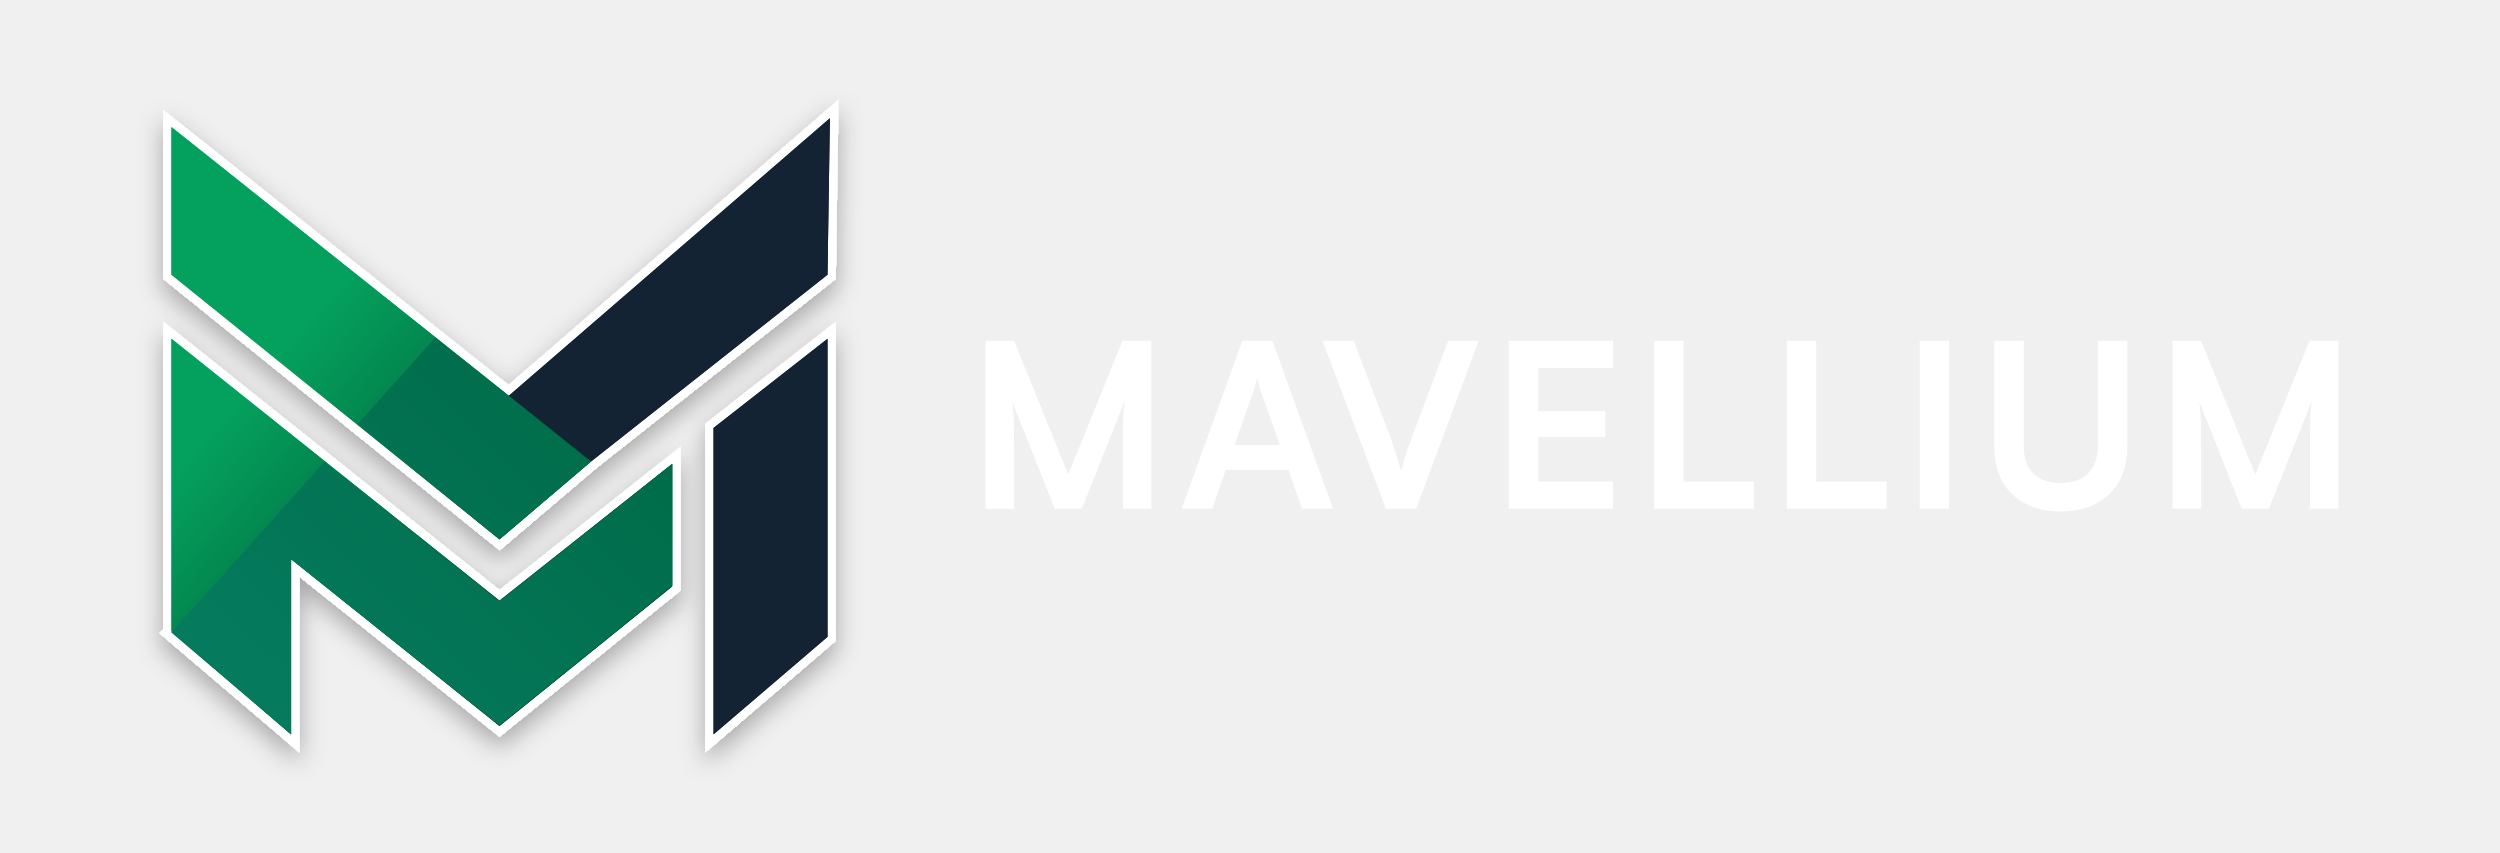
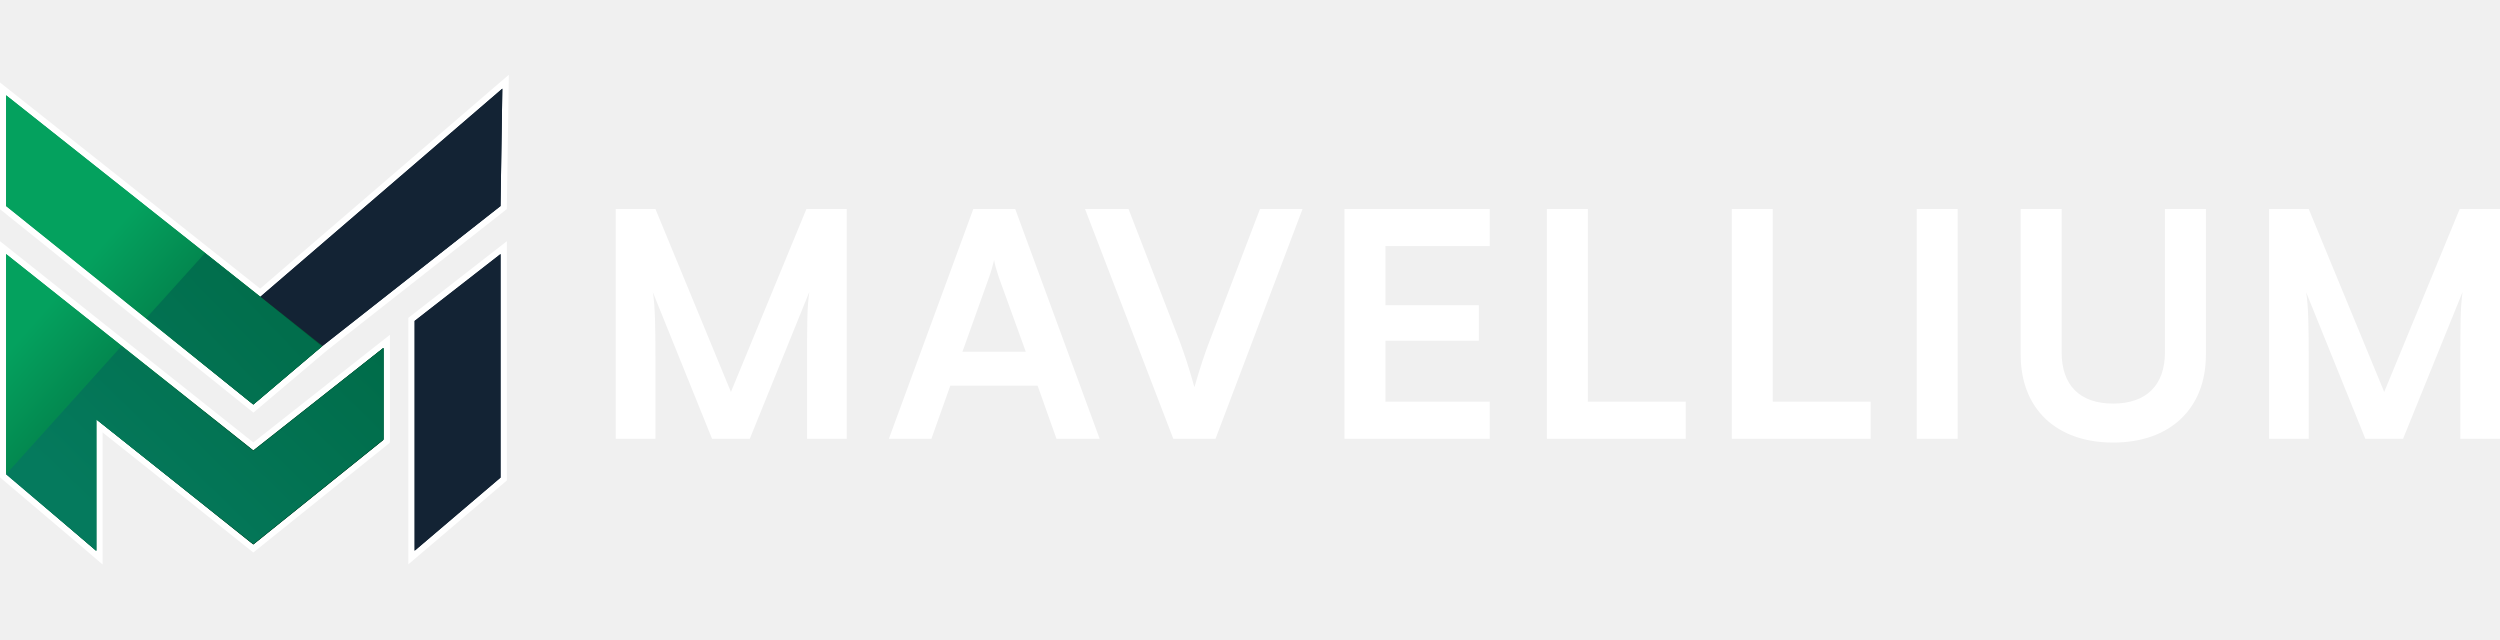
- <svg xmlns="http://www.w3.org/2000/svg" width="1003" height="342" viewBox="0 0 1003 342" fill="none">
-   <g filter="url(#filter0_d_55_4)">
-     <path d="M200.395 240.979L269.543 186.215V186.31L269.755 186.142V235.048L269.543 235.219V235.391L200.395 291.272L146.948 248.426L116.807 224.378V294.625L116.747 294.573V294.625L111.821 290.377L68.789 253.721L69.016 253.468L68.789 253.273V135.923L200.395 240.979ZM332 255.508L286.273 294.625V171.687L332 135.923V255.508ZM332 110.218L237.199 185.098L200.395 216.391L68.789 110.218V50.984L204.143 158.773L332.953 47.428L332 110.218Z" fill="url(#paint0_linear_55_4)" />
-     <path d="M200.395 240.979L198.303 243.599L200.387 245.262L202.477 243.607L200.395 240.979ZM269.543 186.215H272.896V179.284L267.462 183.588L269.543 186.215ZM269.543 186.31H266.191V193.25L271.627 188.936L269.543 186.31ZM269.755 186.142H273.108V179.203L267.671 183.516L269.755 186.142ZM269.755 235.048L271.858 237.659L273.108 236.652V235.048H269.755ZM269.543 235.219L267.44 232.608L266.191 233.614V235.219H269.543ZM269.543 235.391L271.651 237.998L272.896 236.992V235.391H269.543ZM200.395 291.272L198.298 293.888L200.403 295.575L202.502 293.879L200.395 291.272ZM146.949 248.426L149.046 245.81L149.042 245.807L149.039 245.805L146.949 248.426ZM116.808 224.378L118.899 221.757L113.455 217.414V224.378H116.808ZM116.808 294.625L114.629 297.173L120.16 301.902V294.625H116.808ZM116.747 294.573L118.926 292.025L113.394 287.295V294.573H116.747ZM116.747 294.625L114.558 297.164L120.1 301.942V294.625H116.747ZM111.821 290.377L114.01 287.838L114.003 287.831L113.995 287.825L111.821 290.377ZM68.789 253.721L66.291 251.486L64 254.046L66.615 256.273L68.789 253.721ZM69.016 253.468L71.514 255.704L73.793 253.158L71.204 250.928L69.016 253.468ZM68.789 253.273H65.437V254.81L66.602 255.813L68.789 253.273ZM68.789 135.923L70.881 133.303L65.437 128.957V135.923H68.789ZM332 255.508L334.18 258.056L335.353 257.052V255.508H332ZM286.273 294.625H282.92V301.905L288.452 297.172L286.273 294.625ZM286.273 171.687L284.207 169.046L282.92 170.053V171.687H286.273ZM332 135.923H335.353V129.045L329.935 133.282L332 135.923ZM332 110.218L334.079 112.849L335.329 111.861L335.353 110.269L332 110.218ZM237.2 185.098L235.122 182.467L235.074 182.505L235.028 182.544L237.2 185.098ZM200.395 216.391L198.29 219.001L200.451 220.744L202.567 218.946L200.395 216.391ZM68.789 110.218H65.437V111.821L66.684 112.827L68.789 110.218ZM68.789 50.984L70.878 48.362L65.437 44.029V50.984H68.789ZM204.143 158.773L202.055 161.396L204.231 163.129L206.336 161.31L204.143 158.773ZM332.953 47.428L336.306 47.478L336.419 40L330.761 44.891L332.953 47.428ZM200.395 240.979L202.477 243.607L271.625 188.844L269.543 186.215L267.462 183.588L198.314 238.351L200.395 240.979ZM269.543 186.215H266.191V186.31H269.543H272.896V186.215H269.543ZM269.543 186.31L271.627 188.936L271.838 188.769L269.755 186.142L267.671 183.516L267.459 183.684L269.543 186.31ZM269.755 186.142H266.402V235.048H269.755H273.108V186.142H269.755ZM269.755 235.048L267.651 232.438L267.44 232.608L269.543 235.219L271.647 237.829L271.858 237.659L269.755 235.048ZM269.543 235.219H266.191V235.391H269.543H272.896V235.219H269.543ZM269.543 235.391L267.436 232.783L198.288 288.664L200.395 291.272L202.502 293.879L271.651 237.998L269.543 235.391ZM200.395 291.272L202.492 288.656L149.046 245.81L146.949 248.426L144.852 251.041L198.298 293.888L200.395 291.272ZM146.949 248.426L149.039 245.805L118.899 221.757L116.808 224.378L114.716 226.999L144.857 251.046L146.949 248.426ZM116.808 224.378H113.455V294.625H116.808H120.16V224.378H116.808ZM116.808 294.625L118.986 292.077L118.926 292.025L116.747 294.573L114.568 297.121L114.629 297.173L116.808 294.625ZM116.747 294.573H113.394V294.625H116.747H120.1V294.573H116.747ZM116.747 294.625L118.937 292.086L114.01 287.838L111.821 290.377L109.632 292.916L114.558 297.164L116.747 294.625ZM111.821 290.377L113.995 287.825L70.964 251.169L68.789 253.721L66.615 256.273L109.647 292.929L111.821 290.377ZM68.789 253.721L71.288 255.957L71.514 255.704L69.016 253.468L66.518 251.232L66.291 251.486L68.789 253.721ZM69.016 253.468L71.204 250.928L70.977 250.733L68.789 253.273L66.602 255.813L66.828 256.009L69.016 253.468ZM68.789 253.273H72.142V135.923H68.789H65.437V253.273H68.789ZM68.789 135.923L66.698 138.543L198.303 243.599L200.395 240.979L202.487 238.359L70.881 133.303L68.789 135.923ZM332 255.508L329.821 252.961L284.093 292.077L286.273 294.625L288.452 297.172L334.18 258.056L332 255.508ZM286.273 294.625H289.626V171.687H286.273H282.92V294.625H286.273ZM286.273 171.687L288.338 174.328L334.066 138.564L332 135.923L329.935 133.282L284.207 169.046L286.273 171.687ZM332 135.923H328.648V255.508H332H335.353V135.923H332ZM332 110.218L329.922 107.587L235.122 182.467L237.2 185.098L239.278 187.729L334.079 112.849L332 110.218ZM237.2 185.098L235.028 182.544L198.223 213.838L200.395 216.391L202.567 218.946L239.372 187.652L237.2 185.098ZM200.395 216.391L202.5 213.782L70.894 107.609L68.789 110.218L66.684 112.827L198.29 219.001L200.395 216.391ZM68.789 110.218H72.142V50.984H68.789H65.437V110.218H68.789ZM68.789 50.984L66.701 53.607L202.055 161.396L204.143 158.773L206.232 156.151L70.878 48.362L68.789 50.984ZM204.143 158.773L206.336 161.31L335.146 49.964L332.953 47.428L330.761 44.891L201.951 156.237L204.143 158.773ZM332.953 47.428L329.601 47.377L328.648 110.167L332 110.218L335.353 110.269L336.306 47.478L332.953 47.428Z" fill="white" />
-     <path d="M237.2 185.098L201.284 161.245L332.954 47.428L332.001 110.218L237.2 185.098Z" fill="#132334" />
-     <path d="M68.789 253.273V135.923L200.395 240.979L269.543 186.216V235.391L200.395 291.272L116.747 224.215V294.625L68.789 253.273Z" fill="url(#paint1_linear_55_4)" />
-     <path d="M68.789 110.218V50.984L237.2 185.098L200.395 216.391L68.789 110.218Z" fill="url(#paint2_linear_55_4)" />
-     <path d="M68.789 253.721L116.807 294.625V224.378L200.395 291.068L269.754 235.048V186.143L200.395 241.273L130.145 185.253L68.789 253.721Z" fill="url(#paint3_linear_55_4)" />
-     <path d="M332 135.923L286.272 171.687V294.625L332 255.508V135.923Z" fill="#132334" />
-     <path d="M174.607 135.458L143.484 170.137L200.395 216.375L236.853 185.253L174.607 135.458Z" fill="url(#paint4_linear_55_4)" />
-     <path d="M237.2 185.098L201.284 161.245L332.954 47.428L332.001 110.218L237.2 185.098Z" fill="#132334" />
-     <path d="M68.789 253.273V135.923L200.395 240.979L269.543 186.216V235.391L200.395 291.272L116.747 224.215V294.625L68.789 253.273Z" fill="url(#paint5_linear_55_4)" />
-     <path d="M68.789 110.218V50.984L237.2 185.098L200.395 216.391L68.789 110.218Z" fill="url(#paint6_linear_55_4)" />
-     <path d="M68.789 253.721L116.807 294.625V224.378L200.395 291.068L269.754 235.048V186.143L200.395 241.273L130.145 185.253L68.789 253.721Z" fill="url(#paint7_linear_55_4)" />
-     <path d="M332 135.923L286.272 171.687V294.625L332 255.508V135.923Z" fill="#132334" />
-     <path d="M174.607 135.458L143.484 170.137L200.395 216.375L236.853 185.253L174.607 135.458Z" fill="url(#paint8_linear_55_4)" />
+ <svg xmlns="http://www.w3.org/2000/svg" width="219" height="56" viewBox="0 0 219 56" fill="none">
+   <g clip-path="url(#clip0_247_467)">
+     <path d="M22.191 39.459L33.57 30.491V30.507L33.605 30.479V38.487L33.57 38.515V38.544L22.191 47.694L13.396 40.678L8.435 36.74V48.243L8.425 48.234V48.243L7.615 47.547L0.533 41.545L0.57 41.504L0.533 41.472V22.256L22.191 39.459ZM43.849 41.837L36.324 48.243V28.113L43.849 22.256V41.837ZM43.849 18.047L28.248 30.308L22.191 35.432L0.533 18.047V8.348L22.808 25.998L44.005 7.766L43.849 18.047Z" fill="url(#paint0_linear_247_467)" />
+     <path d="M22.19 39.458L21.846 39.887L22.189 40.16L22.533 39.889L22.19 39.458ZM33.569 30.491H34.121V29.356L33.227 30.061L33.569 30.491ZM33.569 30.507H33.018V31.643L33.912 30.937L33.569 30.507ZM33.604 30.479H34.156V29.343L33.261 30.049L33.604 30.479ZM33.604 38.487L33.95 38.915L34.156 38.75V38.487H33.604ZM33.569 38.515L33.223 38.088L33.018 38.252V38.515H33.569ZM33.569 38.543L33.916 38.97L34.121 38.806V38.543H33.569ZM22.19 47.694L21.845 48.122L22.191 48.398L22.537 48.12L22.19 47.694ZM13.395 40.678L13.74 40.249L13.739 40.249L13.739 40.249L13.395 40.678ZM8.435 36.74L8.779 36.311L7.883 35.6V36.74H8.435ZM8.435 48.242L8.076 48.66L8.986 49.434V48.242H8.435ZM8.424 48.234L8.783 47.817L7.873 47.042V48.234H8.424ZM8.424 48.242L8.064 48.658L8.976 49.441V48.242H8.424ZM7.614 47.547L7.974 47.131L7.973 47.13L7.972 47.129L7.614 47.547ZM0.532 41.545L0.121 41.179L-0.256 41.598L0.174 41.963L0.532 41.545ZM0.57 41.503L0.981 41.87L1.356 41.453L0.93 41.087L0.57 41.503ZM0.532 41.471H-0.019V41.723L0.172 41.887L0.532 41.471ZM0.532 22.256L0.877 21.827L-0.019 21.116V22.256H0.532ZM43.848 41.837L44.206 42.255L44.4 42.09V41.837H43.848ZM36.323 48.242H35.771V49.435L36.681 48.66L36.323 48.242ZM36.323 28.112L35.983 27.68L35.771 27.845V28.112H36.323ZM43.848 22.256H44.4V21.13L43.508 21.824L43.848 22.256ZM43.848 18.047L44.19 18.478L44.395 18.316L44.4 18.056L43.848 18.047ZM28.247 30.308L27.905 29.878L27.897 29.884L27.889 29.89L28.247 30.308ZM22.19 35.432L21.844 35.86L22.199 36.145L22.547 35.851L22.19 35.432ZM0.532 18.047H-0.019V18.31L0.186 18.474L0.532 18.047ZM0.532 8.348L0.876 7.919L-0.019 7.209V8.348H0.532ZM22.807 25.998L22.463 26.427L22.821 26.711L23.168 26.413L22.807 25.998ZM44.005 7.766L44.556 7.774L44.575 6.55L43.644 7.35L44.005 7.766ZM22.19 39.458L22.533 39.889L33.912 30.922L33.569 30.491L33.227 30.061L21.848 39.028L22.19 39.458ZM33.569 30.491H33.018V30.507H33.569H34.121V30.491H33.569ZM33.569 30.507L33.912 30.937L33.947 30.909L33.604 30.479L33.261 30.049L33.227 30.077L33.569 30.507ZM33.604 30.479H33.053V38.487H33.604H34.156V30.479H33.604ZM33.604 38.487L33.258 38.06L33.223 38.088L33.569 38.515L33.916 38.943L33.95 38.915L33.604 38.487ZM33.569 38.515H33.018V38.543H33.569H34.121V38.515H33.569ZM33.569 38.543L33.223 38.116L21.843 47.267L22.19 47.694L22.537 48.12L33.916 38.97L33.569 38.543ZM22.19 47.694L22.535 47.265L13.74 40.249L13.395 40.678L13.05 41.106L21.845 48.122L22.19 47.694ZM13.395 40.678L13.739 40.249L8.779 36.311L8.435 36.74L8.09 37.169L13.05 41.107L13.395 40.678ZM8.435 36.74H7.883V48.242H8.435H8.986V36.74H8.435ZM8.435 48.242L8.793 47.825L8.783 47.817L8.424 48.234L8.066 48.651L8.076 48.66L8.435 48.242ZM8.424 48.234H7.873V48.242H8.424H8.976V48.234H8.424ZM8.424 48.242L8.785 47.827L7.974 47.131L7.614 47.547L7.254 47.963L8.064 48.658L8.424 48.242ZM7.614 47.547L7.972 47.129L0.89 41.127L0.532 41.545L0.174 41.963L7.256 47.965L7.614 47.547ZM0.532 41.545L0.943 41.911L0.981 41.87L0.57 41.503L0.158 41.137L0.121 41.179L0.532 41.545ZM0.57 41.503L0.93 41.087L0.892 41.056L0.532 41.471L0.172 41.887L0.21 41.919L0.57 41.503ZM0.532 41.471H1.084V22.256H0.532H-0.019V41.471H0.532ZM0.532 22.256L0.188 22.685L21.846 39.887L22.19 39.458L22.534 39.029L0.877 21.827L0.532 22.256ZM43.848 41.837L43.489 41.42L35.964 47.825L36.323 48.242L36.681 48.66L44.206 42.255L43.848 41.837ZM36.323 48.242H36.874V28.112H36.323H35.771V48.242H36.323ZM36.323 28.112L36.662 28.545L44.188 22.689L43.848 22.256L43.508 21.824L35.983 27.68L36.323 28.112ZM43.848 22.256H43.296V41.837H43.848H44.4V22.256H43.848ZM43.848 18.047L43.506 17.616L27.905 29.878L28.247 30.308L28.589 30.739L44.19 18.478L43.848 18.047ZM28.247 30.308L27.889 29.89L21.833 35.014L22.19 35.432L22.547 35.851L28.604 30.727L28.247 30.308ZM22.19 35.432L22.537 35.005L0.879 17.62L0.532 18.047L0.186 18.474L21.844 35.86L22.19 35.432ZM0.532 18.047H1.084V8.348H0.532H-0.019V18.047H0.532ZM0.532 8.348L0.189 8.778L22.463 26.427L22.807 25.998L23.151 25.568L0.876 7.919L0.532 8.348ZM22.807 25.998L23.168 26.413L44.365 8.181L44.005 7.766L43.644 7.35L22.446 25.582L22.807 25.998ZM44.005 7.766L43.453 7.757L43.296 18.039L43.848 18.047L44.4 18.056L44.556 7.774L44.005 7.766Z" fill="white" />
+     <path d="M28.247 30.308L22.336 26.403L44.004 7.766L43.847 18.047L28.247 30.308Z" fill="#132334" />
+     <path d="M0.533 41.472V22.256L22.191 39.459L33.57 30.491V38.544L22.191 47.694L8.425 36.714V48.243L0.533 41.472Z" fill="url(#paint1_linear_247_467)" />
+     <path d="M0.533 18.047V8.348L28.248 30.308L22.191 35.432L0.533 18.047Z" fill="url(#paint2_linear_247_467)" />
+     <path d="M0.533 41.545L8.435 48.243V36.74L22.191 47.66L33.605 38.487V30.48L22.191 39.507L10.63 30.334L0.533 41.545Z" fill="url(#paint3_linear_247_467)" />
+     <path d="M43.847 22.256L36.322 28.112V48.242L43.847 41.837V22.256Z" fill="#132334" />
+     <path d="M17.946 22.18L12.824 27.859L22.19 35.43L28.189 30.334L17.946 22.18Z" fill="url(#paint4_linear_247_467)" />
+     <path d="M28.247 30.308L22.336 26.403L44.004 7.766L43.847 18.047L28.247 30.308Z" fill="#132334" />
+     <path d="M0.533 41.472V22.256L22.191 39.459L33.57 30.491V38.544L22.191 47.694L8.425 36.714V48.243L0.533 41.472Z" fill="url(#paint5_linear_247_467)" />
+     <path d="M0.533 18.047V8.348L28.248 30.308L22.191 35.432L0.533 18.047Z" fill="url(#paint6_linear_247_467)" />
+     <path d="M0.533 41.545L8.435 48.243V36.74L22.191 47.66L33.605 38.487V30.48L22.191 39.507L10.63 30.334L0.533 41.545Z" fill="url(#paint7_linear_247_467)" />
+     <path d="M43.847 22.256L36.322 28.112V48.242L43.847 41.837V22.256Z" fill="#132334" />
+     <path d="M17.946 22.18L12.824 27.859L22.19 35.43L28.189 30.334L17.946 22.18Z" fill="url(#paint8_linear_247_467)" />
+     <path d="M57.416 38.439H53.941V18.308H57.416L64.029 34.335L70.642 18.308H74.172V38.439H70.698V32.243C70.698 28.194 70.698 27.01 70.894 25.578L65.682 38.439H62.376L57.192 25.605C57.388 26.817 57.416 28.717 57.416 31.223V38.439ZM81.592 38.439H77.865L85.262 18.308H88.933L96.331 38.439H92.548L90.895 33.785H83.245L81.592 38.439ZM86.635 24.311L84.31 30.81H89.858L87.504 24.311C87.336 23.788 87.14 23.182 87.084 22.769C87 23.154 86.832 23.76 86.635 24.311ZM102.781 38.439L95.048 18.308H98.859L103.342 29.902C103.79 31.113 104.182 32.297 104.631 33.922C105.135 32.16 105.555 30.921 105.948 29.902L110.375 18.308H114.102L106.48 38.439H102.781ZM130.499 38.439H117.778V18.308H130.499V21.557H121.364V26.735H129.546V29.847H121.364V35.189H130.499V38.439ZM139.095 18.308V35.189H147.669V38.439H135.508V18.308H139.095ZM155.294 18.308V35.189H163.868V38.439H151.707V18.308H155.294ZM171.492 18.308V38.439H167.905V18.308H171.492ZM177.013 31.086V18.308H180.6V30.866C180.6 33.757 182.197 35.354 185.111 35.354C188.025 35.354 189.65 33.73 189.65 30.866V18.308H193.237V31.086C193.237 35.795 190.099 38.769 185.111 38.769C180.151 38.769 177.013 35.822 177.013 31.086ZM202.244 38.439H198.769V18.308H202.244L208.857 34.335L215.47 18.308H219.001V38.439H215.526V32.243C215.526 28.194 215.526 27.01 215.722 25.578L210.51 38.439H207.204L202.02 25.605C202.216 26.817 202.244 28.717 202.244 31.223V38.439Z" fill="white" />
  </g>
-   <path d="M406.844 204.095H395.419V136.742H406.844L428.59 190.366L450.335 136.742H461.944V204.095H450.519V183.364C450.519 169.819 450.519 165.857 451.164 161.066L434.026 204.095H423.153L406.107 161.158C406.752 165.212 406.844 171.57 406.844 179.955V204.095ZM486.342 204.095H474.087L498.412 136.742H510.483L534.808 204.095H522.369L516.933 188.523H491.778L486.342 204.095ZM502.927 156.828L495.28 178.572H513.523L505.784 156.828C505.231 155.077 504.586 153.05 504.401 151.668C504.125 152.958 503.572 154.985 502.927 156.828ZM556.02 204.095L530.59 136.742H543.121L557.863 175.532C559.337 179.586 560.627 183.548 562.102 188.984C563.76 183.087 565.142 178.941 566.432 175.532L580.99 136.742H593.245L568.183 204.095H556.02ZM647.165 204.095H605.333V136.742H647.165V147.614H617.127V164.936H644.032V175.348H617.127V193.222H647.165V204.095ZM675.431 136.742V193.222H703.626V204.095H663.637V136.742H675.431ZM728.697 136.742V193.222H756.892V204.095H716.903V136.742H728.697ZM781.962 136.742V204.095H770.168V136.742H781.962ZM800.117 179.494V136.742H811.911V178.757C811.911 188.431 817.163 193.775 826.746 193.775C836.328 193.775 841.672 188.339 841.672 178.757V136.742H853.466V179.494C853.466 195.249 843.147 205.2 826.746 205.2C810.437 205.2 800.117 195.342 800.117 179.494ZM883.085 204.095H871.659V136.742H883.085L904.83 190.366L926.575 136.742H938.185V204.095H926.759V183.364C926.759 169.819 926.759 165.857 927.404 161.066L910.266 204.095H899.393L882.348 161.158C882.992 165.212 883.085 171.57 883.085 179.955V204.095Z" fill="white" />
  <defs>
-     <filter id="filter0_d_55_4" x="54" y="34" width="292.419" height="281.942" filterUnits="userSpaceOnUse" color-interpolation-filters="sRGB">
-       <feFlood flood-opacity="0" result="BackgroundImageFix" />
-       <feColorMatrix in="SourceAlpha" type="matrix" values="0 0 0 0 0 0 0 0 0 0 0 0 0 0 0 0 0 0 127 0" result="hardAlpha" />
-       <feOffset dy="4" />
-       <feGaussianBlur stdDeviation="5" />
-       <feComposite in2="hardAlpha" operator="out" />
-       <feColorMatrix type="matrix" values="0 0 0 0 0 0 0 0 0 0 0 0 0 0 0 0 0 0 0.3 0" />
-       <feBlend mode="normal" in2="BackgroundImageFix" result="effect1_dropShadow_55_4" />
-       <feBlend mode="normal" in="SourceGraphic" in2="effect1_dropShadow_55_4" result="shape" />
-     </filter>
-     <linearGradient id="paint0_linear_55_4" x1="115.918" y1="294.625" x2="248.409" y2="167.466" gradientUnits="userSpaceOnUse">
+     <linearGradient id="paint0_linear_247_467" x1="8.289" y1="48.243" x2="29.988" y2="27.313" gradientUnits="userSpaceOnUse">
      <stop stop-color="#057A5D" />
      <stop offset="1" stop-color="#006C49" />
    </linearGradient>
-     <linearGradient id="paint1_linear_55_4" x1="120.364" y1="130.123" x2="255.523" y2="248.39" gradientUnits="userSpaceOnUse">
+     <linearGradient id="paint1_linear_247_467" x1="9.021" y1="21.307" x2="31.166" y2="40.782" gradientUnits="userSpaceOnUse">
      <stop stop-color="#04A15E" />
      <stop offset="1" stop-color="#013B22" />
    </linearGradient>
-     <linearGradient id="paint2_linear_55_4" x1="120.364" y1="130.123" x2="255.523" y2="248.39" gradientUnits="userSpaceOnUse">
+     <linearGradient id="paint2_linear_247_467" x1="9.021" y1="21.306" x2="31.166" y2="40.782" gradientUnits="userSpaceOnUse">
      <stop stop-color="#04A15E" />
      <stop offset="1" stop-color="#013B22" />
    </linearGradient>
-     <linearGradient id="paint3_linear_55_4" x1="151.487" y1="311.519" x2="269.75" y2="189.695" gradientUnits="userSpaceOnUse">
+     <linearGradient id="paint3_linear_247_467" x1="14.142" y1="51.009" x2="33.504" y2="30.964" gradientUnits="userSpaceOnUse">
      <stop stop-color="#057A5D" />
      <stop offset="1" stop-color="#006C49" />
    </linearGradient>
-     <linearGradient id="paint4_linear_55_4" x1="115.918" y1="294.625" x2="248.409" y2="167.465" gradientUnits="userSpaceOnUse">
+     <linearGradient id="paint4_linear_247_467" x1="8.288" y1="48.243" x2="29.986" y2="27.312" gradientUnits="userSpaceOnUse">
      <stop stop-color="#057A5D" />
      <stop offset="1" stop-color="#006C49" />
    </linearGradient>
-     <linearGradient id="paint5_linear_55_4" x1="120.364" y1="130.123" x2="255.523" y2="248.39" gradientUnits="userSpaceOnUse">
+     <linearGradient id="paint5_linear_247_467" x1="9.021" y1="21.307" x2="31.166" y2="40.782" gradientUnits="userSpaceOnUse">
      <stop stop-color="#04A15E" />
      <stop offset="1" stop-color="#013B22" />
    </linearGradient>
-     <linearGradient id="paint6_linear_55_4" x1="120.364" y1="130.123" x2="255.523" y2="248.39" gradientUnits="userSpaceOnUse">
+     <linearGradient id="paint6_linear_247_467" x1="9.021" y1="21.306" x2="31.166" y2="40.782" gradientUnits="userSpaceOnUse">
      <stop stop-color="#04A15E" />
      <stop offset="1" stop-color="#013B22" />
    </linearGradient>
-     <linearGradient id="paint7_linear_55_4" x1="151.487" y1="311.519" x2="269.75" y2="189.695" gradientUnits="userSpaceOnUse">
+     <linearGradient id="paint7_linear_247_467" x1="14.142" y1="51.009" x2="33.504" y2="30.964" gradientUnits="userSpaceOnUse">
      <stop stop-color="#057A5D" />
      <stop offset="1" stop-color="#006C49" />
    </linearGradient>
-     <linearGradient id="paint8_linear_55_4" x1="115.918" y1="294.625" x2="248.409" y2="167.465" gradientUnits="userSpaceOnUse">
+     <linearGradient id="paint8_linear_247_467" x1="8.288" y1="48.243" x2="29.986" y2="27.312" gradientUnits="userSpaceOnUse">
      <stop stop-color="#057A5D" />
      <stop offset="1" stop-color="#006C49" />
    </linearGradient>
+     <clipPath id="clip0_247_467">
+       <rect width="219" height="56" fill="white" />
+     </clipPath>
  </defs>
</svg>
